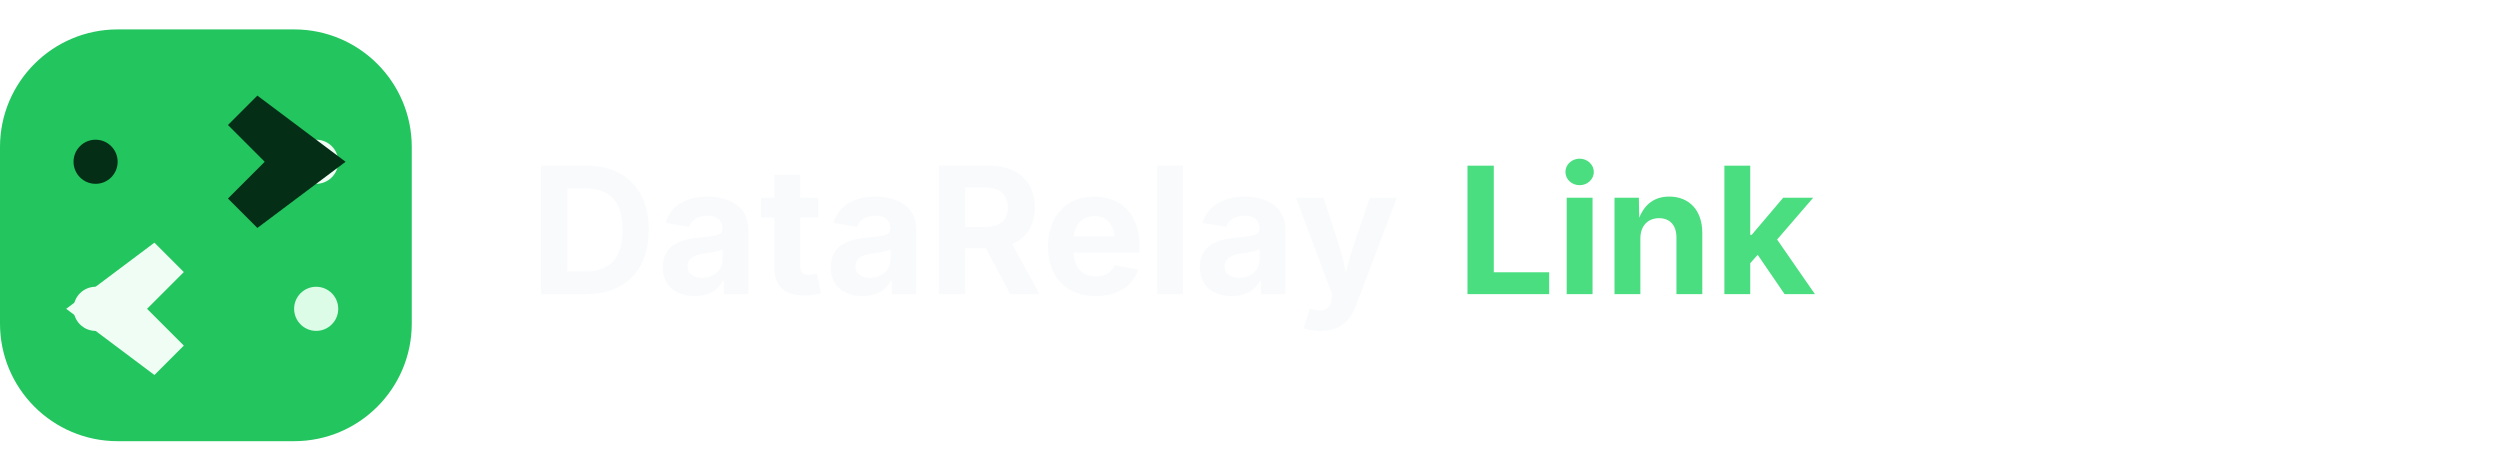
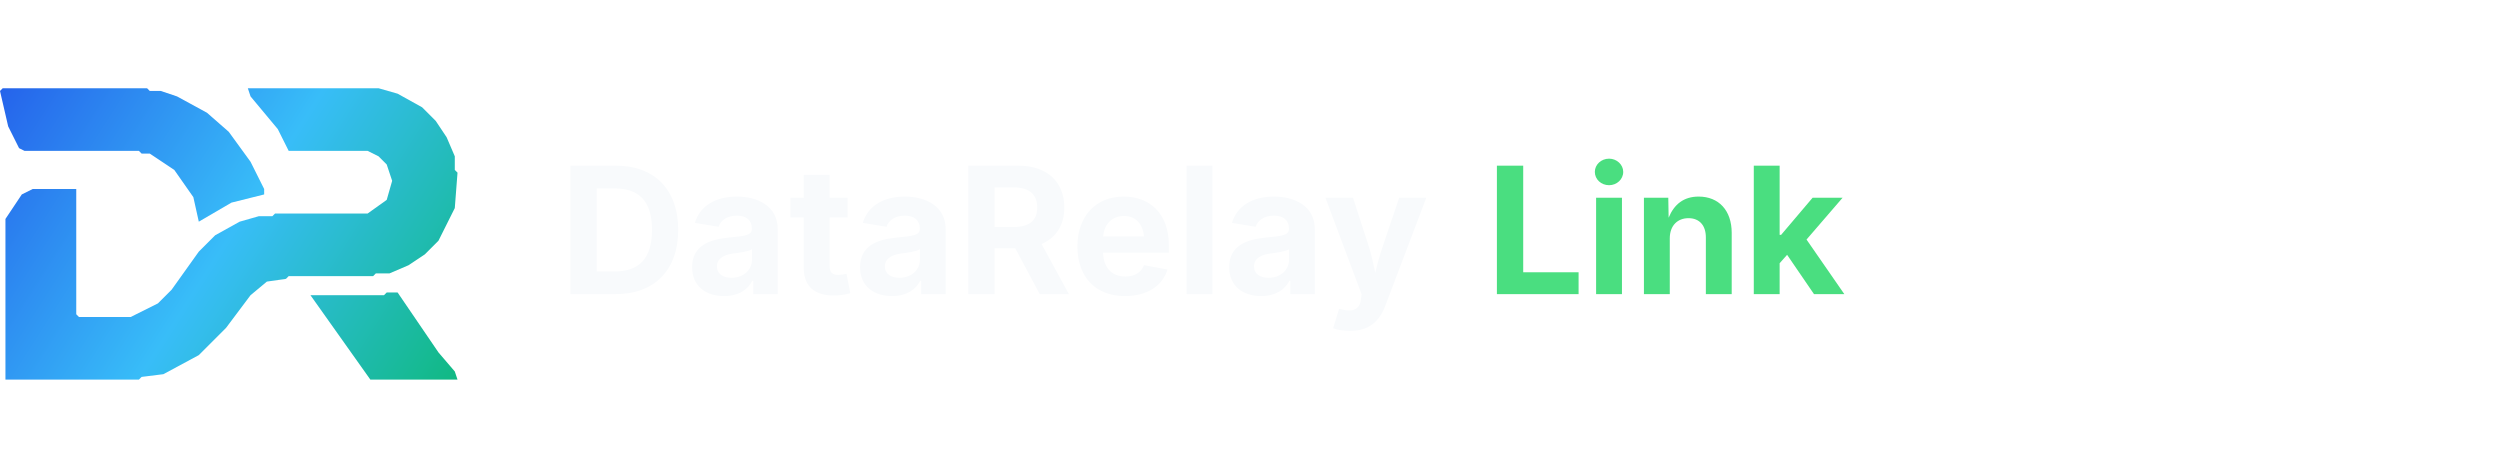
<svg xmlns="http://www.w3.org/2000/svg" width="340" height="64" viewBox="0 0 340 64" role="img" aria-label="DataRelay Link">
-   <rect x="0" y="4" width="56" height="56" rx="16" fill="#22C55E" />
-   <circle cx="13" cy="22" r="3" fill="#052E16" />
-   <circle cx="43" cy="22" r="3" fill="#F0FDF4" />
-   <path d="M16 22h20l-5-5 4-4 12 9-12 9-4-4 5-5H16z" fill="#052E16" />
-   <circle cx="43" cy="42" r="3" fill="#DCFCE7" />
-   <circle cx="13" cy="42" r="3" fill="#F0FDF4" />
-   <path d="M40 42H20l5 5-4 4-12-9 12-9 4 4-5 5h20z" fill="#F0FDF4" />
-   <text x="72" y="40" font-family="Inter, ui-sans-serif, system-ui, -apple-system, BlinkMacSystemFont, Segoe UI, sans-serif" font-size="24" font-weight="750" fill="#F8FAFC">DataRelay</text>
-   <text x="198" y="40" font-family="Inter, ui-sans-serif, system-ui, -apple-system, BlinkMacSystemFont, Segoe UI, sans-serif" font-size="24" font-weight="750" fill="#4ADE80">Link</text>
+   <defs>
+     <linearGradient id="datarelay-link-docs-a-dark" x1="0" y1="0" x2="169" y2="108" gradientUnits="userSpaceOnUse">
+       <stop offset="0" stop-color="#2563EB" />
+       <stop offset="0.5" stop-color="#38BDF8" />
+       <stop offset="1" stop-color="#10B981" />
+     </linearGradient>
+   </defs>
+   <g transform="translate(0 12) scale(0.3703704)">
+     <path d="M114 76 L136 107 L168 107 L167 104 L161 97 L146 75 L142 75 L141 76 Z" fill="url(#datarelay-link-docs-a-dark)" />
+     <path d="M164 18 L160 12 L155 7 L146 2 L139 0 L91 0 L92 3 L102 15 L106 23 L135 23 L139 25 L142 28 L144 34 L142 41 L135 46 L101 46 L100 47 L95 47 L88 49 L79 54 L73 60 L63 74 L58 79 L48 84 L29 84 L28 83 L28 37 L12 37 L8 39 L2 48 L2 107 L51 107 L52 106 L60 105 L73 98 L83 88 L92 76 L98 71 L105 70 L106 69 L137 69 L138 68 L143 68 L150 65 L156 61 L161 56 L167 44 L168 31 L167 30 L167 25 Z" fill="url(#datarelay-link-docs-a-dark)" />
+     <path d="M0 1 L3 14 L7 22 L9 23 L51 23 L52 24 L55 24 L64 30 L71 40 L73 49 L85 42 L97 39 L97 37 L92 27 L84 16 L76 9 L65 3 L59 1 L55 1 L54 0 L1 0 Z" fill="url(#datarelay-link-docs-a-dark)" />
+   </g>
+   <text x="76" y="40" font-family="Inter, ui-sans-serif, system-ui, -apple-system, BlinkMacSystemFont, Segoe UI, sans-serif" font-size="24" font-weight="750" fill="#F8FAFC">DataRelay</text>
+   <text x="202" y="40" font-family="Inter, ui-sans-serif, system-ui, -apple-system, BlinkMacSystemFont, Segoe UI, sans-serif" font-size="24" font-weight="750" fill="#4ADE80">Link</text>
</svg>
